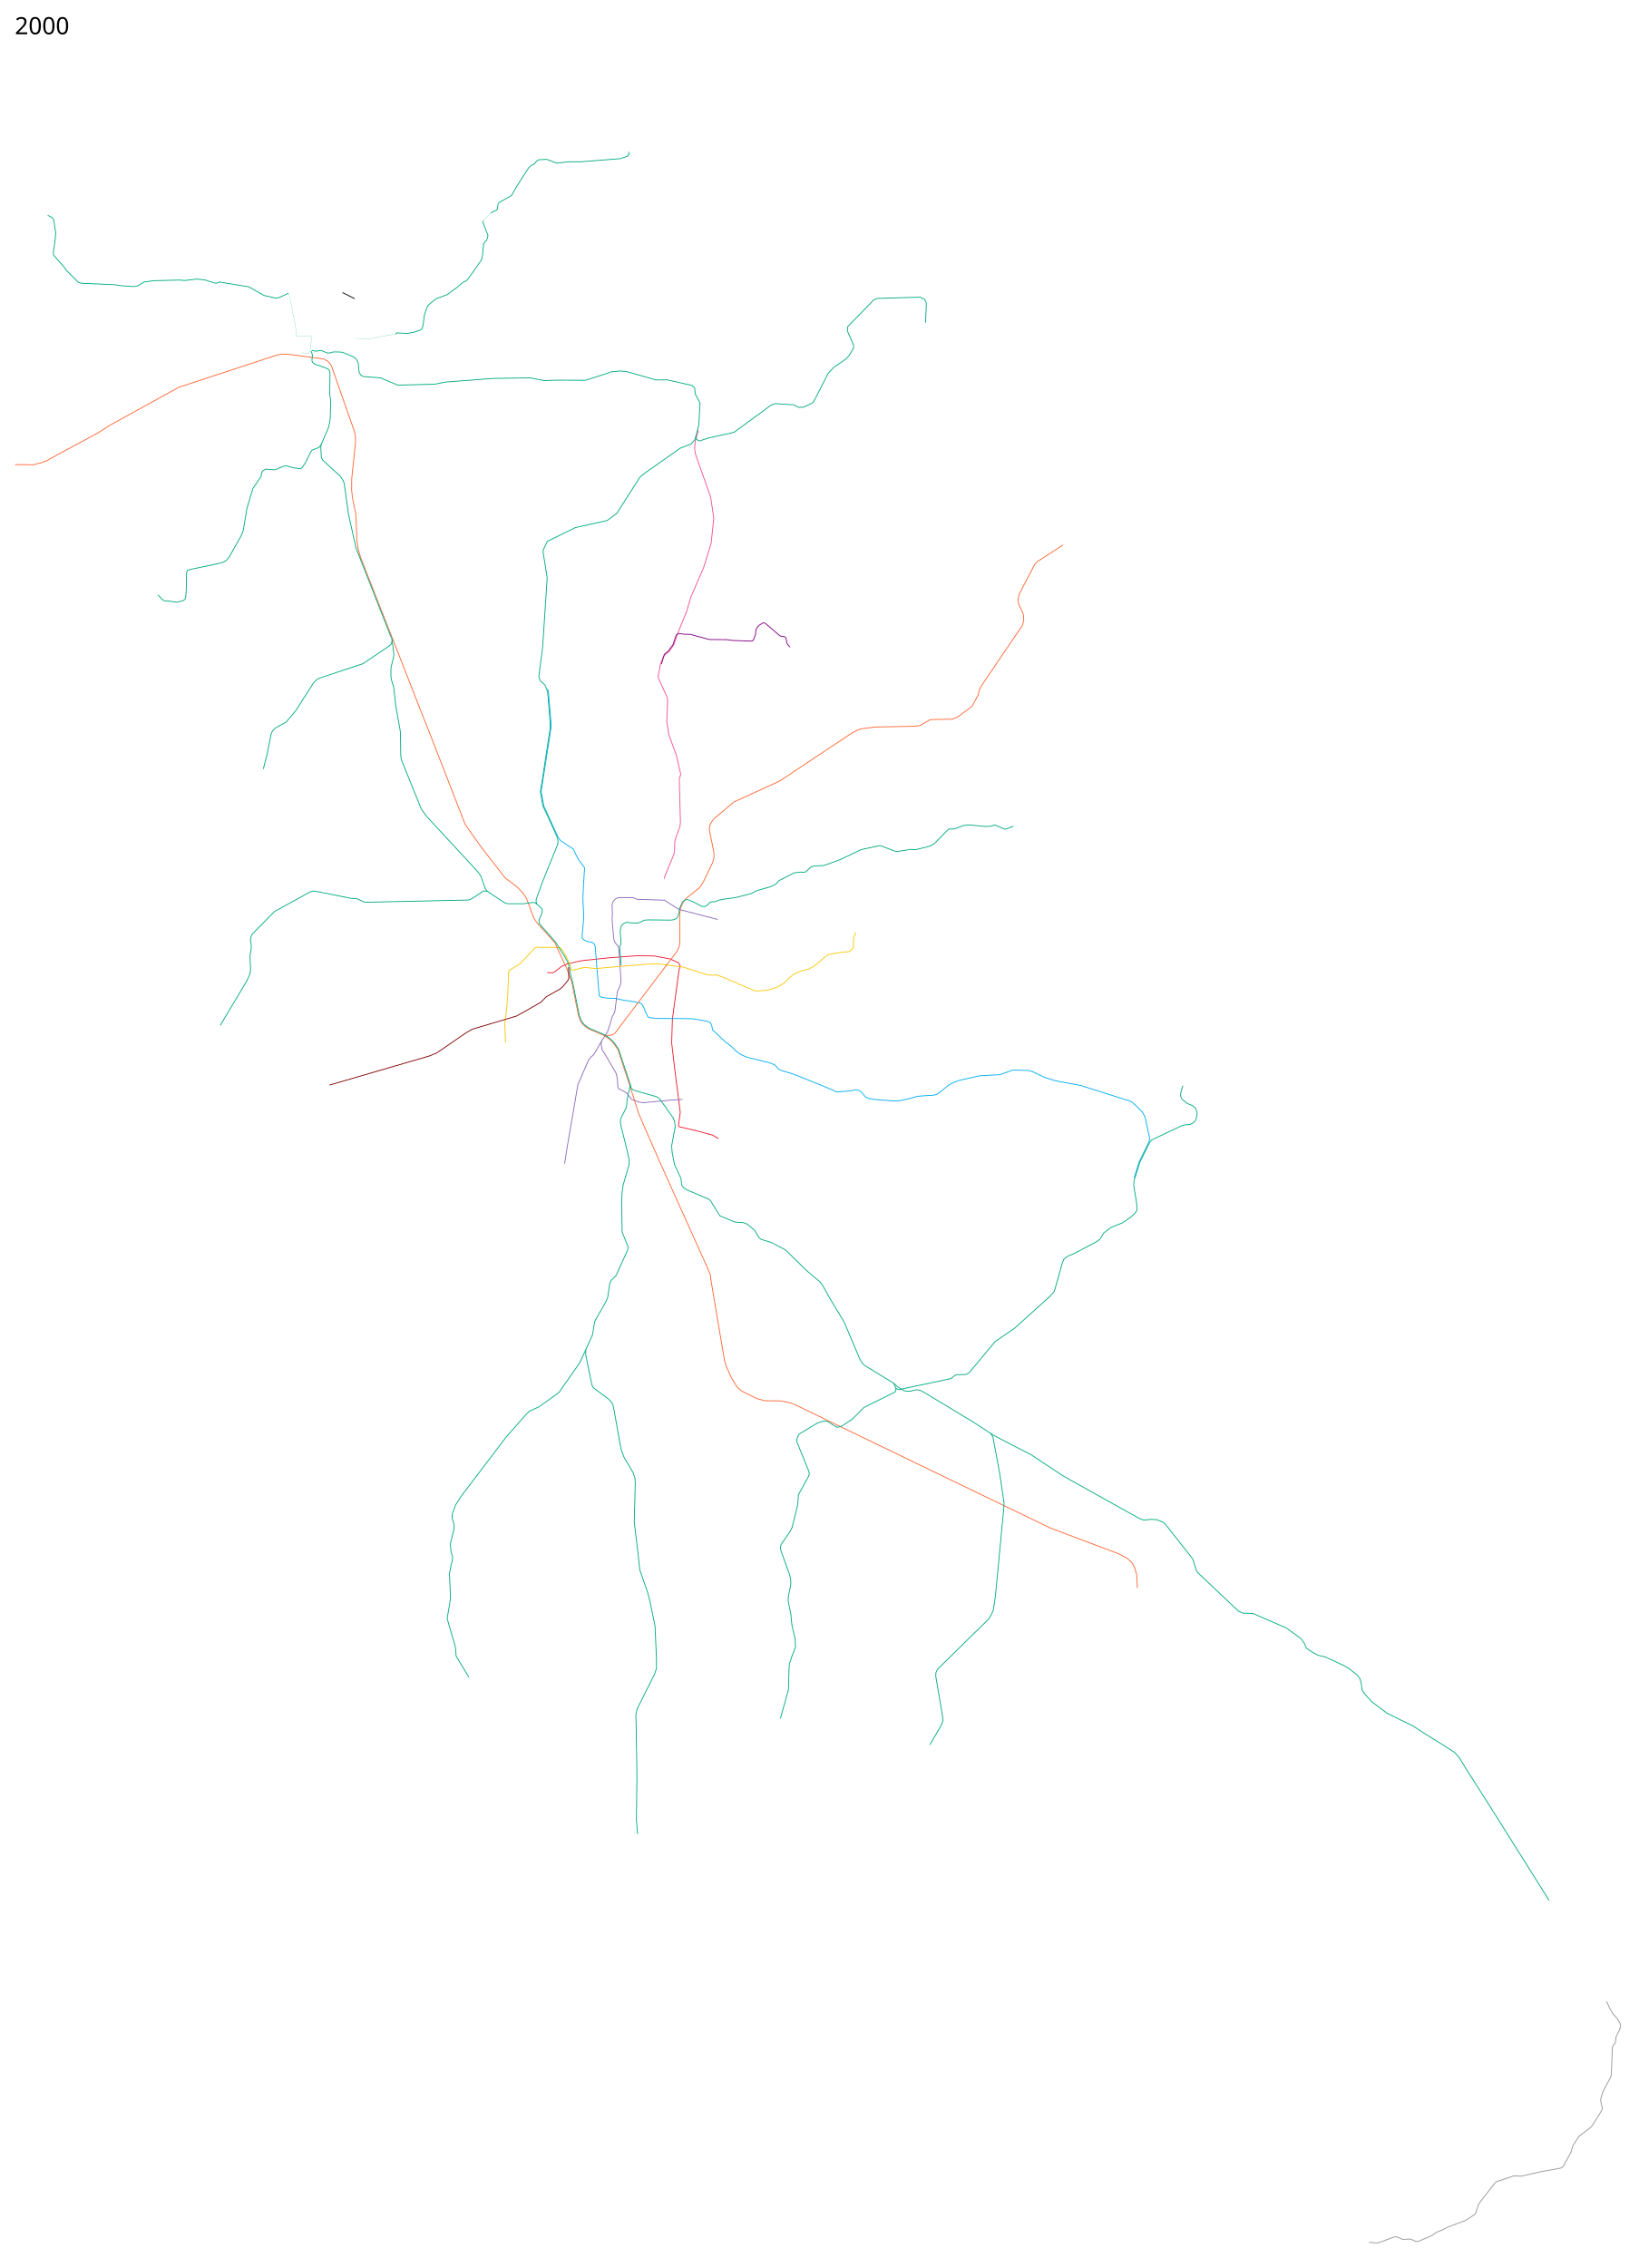
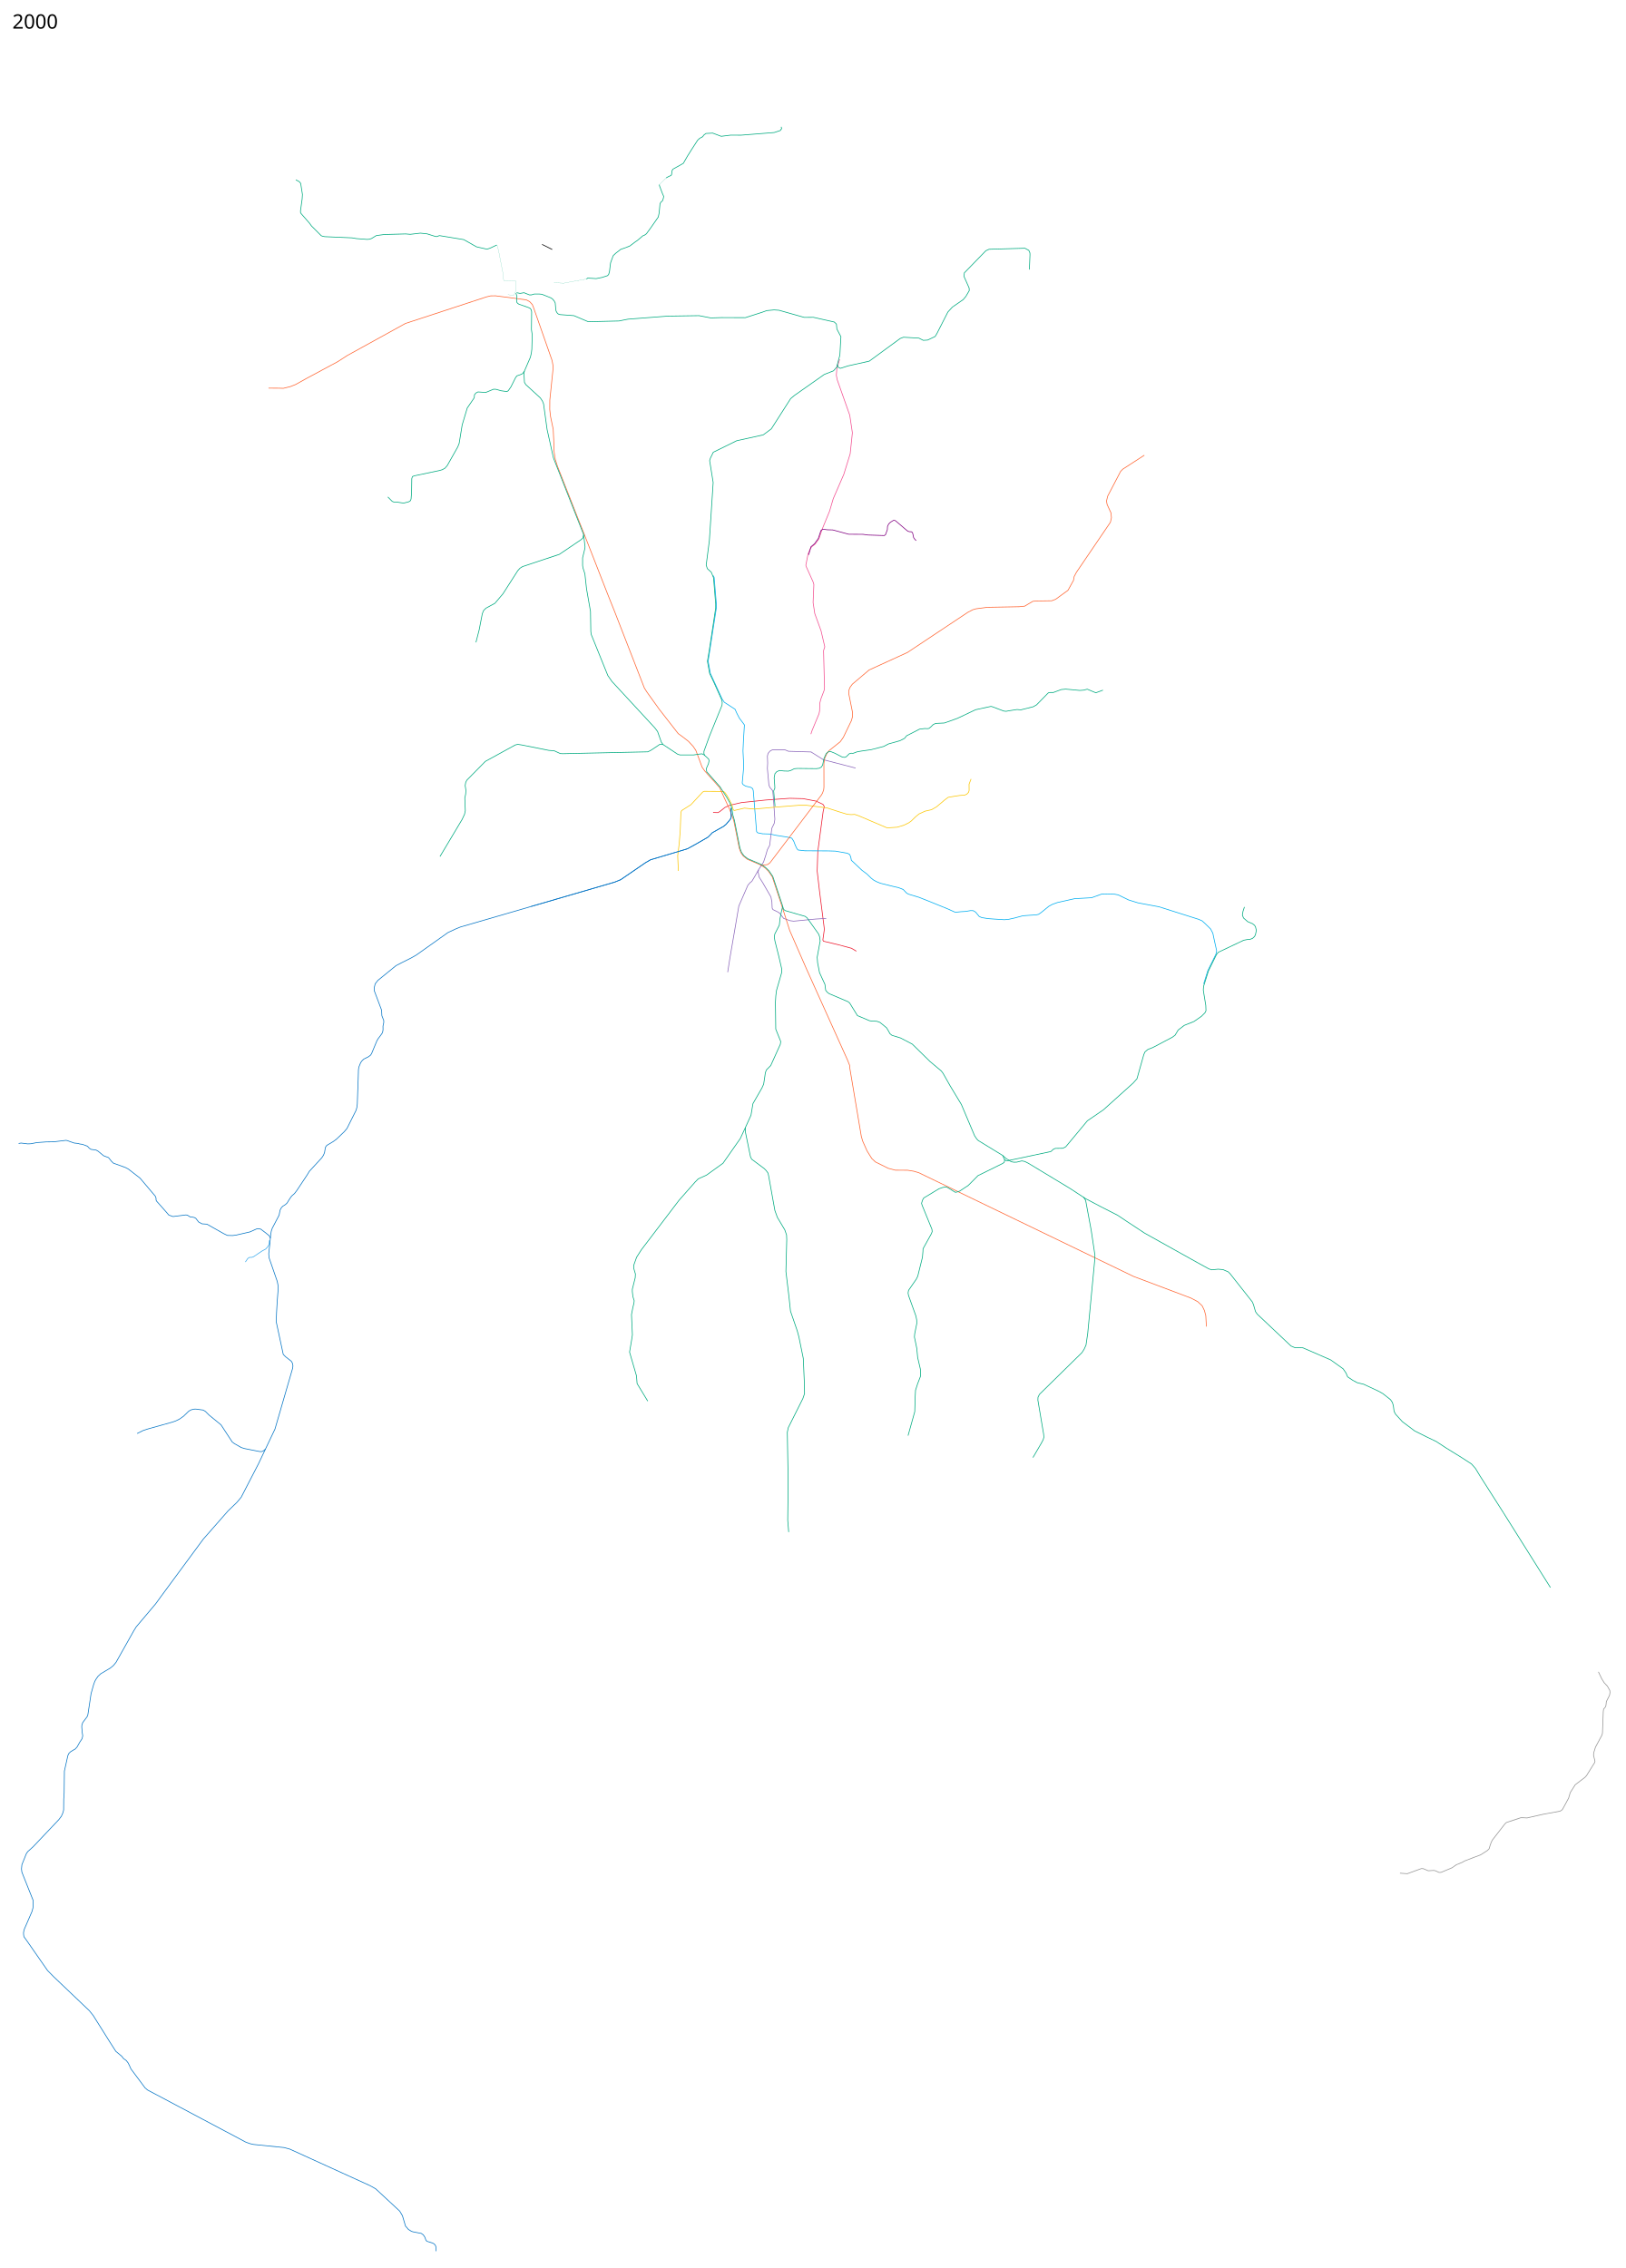
- <svg xmlns="http://www.w3.org/2000/svg" viewBox="0 -1600 9900 13700" width="9900" height="13700">
+ <svg xmlns="http://www.w3.org/2000/svg" viewBox="-1850 -1600 11750 16400" width="11750" height="16400">
  <path d="M4012.5 3708.5l8.5-26 30.5-73.5 20-48.5 4-21 1.5-55 8-31 23.5-62 2.5-24.5-1-36-6-226 9-28-27-115.5-45.5-125-12-79.5 5.5-130.5-5-17.5-49.5-110-3.5-11.5 15.706-80.332 15.984-38.794 10.82-14.338 25.344-20.793 27.12-38.268 23.561-69.475L4148 2095l26-88.5 76.5-176.5 46-148.5 16-152-19-127-90.5-256-6.5-32.5 3.5-47 20-69" fill="none" stroke="#f25091" stroke-width="5" stroke-linejoin="round" />
  <path d="M3305.5 4275l34.5 1 12.5-6.5 39-31 34.5-15.5 84.5-19.5 176-18.5 173-12.5 96.5 2.5 94.5 18 49 23 10 16-8.5 37-38.5 287.5-4.5 142.5 16.5 142 26.5 207.5 9 71-11 77.5 4.5 9 104 24.5 98.5 26.5 35.17 21.218" fill="none" stroke="#ed192e" stroke-width="5" stroke-linejoin="round" />
  <path d="M3307.462 2562.549l5.69 13.75L3329 2765.537l-.206 32.57-59.252 383.081 15.912 87.56L3371 3455.5l15.5 22.5 77.5 50.5 13.5 30 18.5 35.5 24 31.5 12 16.5-6.5 101.5-4 86 4.5 88.5.5 32-10.5 112.5 6 10.5 18.5 11.5 38 9 13.5 9.5 4 15 14 172.5 10 123 8 8.5 34.5 7 55 2 44 9.5 80 12.5 33 8 14.5 23 11 29 12 25 8 8.5 49 5.5 170.5 1 50.5 1.5 87 15.5 16.5 9.5 7.5 19.5 4 21.5 76.5 72.5 35.5 26.5 31.5 30.5 17 13.5 21 11.5 29 12 91 22.5 39.5 9 34 13.5 24.5 26 13.5 7.5 76 23 71 28 134 54.5 53.5 24 11.5 1 33.5-3.5 34-2 35.5-6 19 .5 17.5 10.5 25.5 31 18 8.5 46 7.5 47 3.5 71.5 4.5 31.5-3 40.5-9 61.5-16.5 47-3.5 49-3 17.5-4 19.5-13.5 54.5-44.5 25.5-14 36-13 124.5-28 123.5-7 76-27.5 90.5 2 26 5 75 36.5 67.5 21 152.5 28.5 286 90.5 25 11 19.5 17.5 42 41 16.5 31 8.5 41 19 86-4.75 23.75L6882 5419.5l-29.75 95.25" fill="none" stroke="#00adef" stroke-width="5" stroke-linejoin="round" />
  <path d="M4011.5 3836l91 57.5 233.244 60.486M4123.5 5041l-74.5 4.5-84.5 8-76.5 7.5-26-3.5-46.5-16.5-28-37-14-9.5-35-17-6-10.5-2-46-7-35.5-60-104-25.5-40-6.5-35 3-18 36-55.5 16.5-51 10.5-37 17-32.5 15.5-123 17.5-36 4.5-29-10.5-153.5-4.5-49.5-5-9.5-15-16.5-8-18-11-120.5 2-40-2-49.5 5-20 14-16.5 17-9h91l25 10.5 166.5 5" fill="none" stroke="#8c68bb" stroke-width="5" stroke-linejoin="round" />
  <path d="M3633.5 4690l-27 48-21 35-13 10-15.5 18-65.5 150.5-28.5 167-36 209-16 102.5" fill="none" stroke="#8c68bb" stroke-width="5" stroke-linejoin="round" />
  <path d="M3054.5 4697.5l-5-108.5 10.5-85.5 7.5-90.5 5.5-140 5.5-12 67-42.5 85.5-92 11-4.5 137.5 1 10 6 15 21 15 26 21.5 43.5 10.5 37 8 4 72.5-17 47 5 28.5 1.5 154-14 164-13h56l147.5 19 96.5 31 49 15 28.5 2.5 26-1.5 29.5 10 200.5 85.5 11.5 1.5 66.5-4.5 47.5-14.5 35-17 19.5-14 28.5-28 27-22.5 43.5-20 46.5-10.5 36-20.5 58-49 26.5-20 47.5-8 36.5-5.5 36.5-3 14.5-6.5 12.5-13.5 4-13.5-.5-45 14.5-37.5" fill="none" stroke="#fbc707" stroke-width="5" stroke-linejoin="round" />
  <path d="M91.5 1206.5l77.5.5 29.5 1 50.5-12.5 38-15 77-43L592 1015l69-44.5L1081 739l587-192.5 29.5-7 34.5-.5 105.5 13.5 118 16L1979 581l19.5 21 9 22.5 134 382.5 6.5 36.5v28l-23 222-.5 67 5.5 50 19.5 93.5 4 81 2.5 82.5 8.5 53.5 15.25 49.25 155.25 395 39 98.25 168.107 430.188 49.497 123.744 217.082 557.907 19.799 31.113 87.681 122.33 137.179 176.069 30.405 21.92 43.84 33.941 33.942 36.77 19.092 28.284 14.142 37.477 31.113 84.145 19.799 28.285 107.127 119.5 32.88 72.833 39.244 84.145 30.035 81.282 39.476 199.287 11.974 32.84 17.086 24.69 30.341 23.573 94.783 40.518 32.363 21.184 24.961 24.786 27.363 39.866 73.986 224.915 51.973 163.342 122.506 280.544 295.57 656.195 14.85 37.477 2.121 23.334 82.732 491.44 9.9 33.94 31.819 71.419L4452.5 6777l26.5 25 92.5 46 51.5 13.5 88.5.5 44 7 36 10.5 1554 750.5 415 156.5 49 26 31.5 29.5 16.5 34 10 37.5 4.5 79" fill="none" stroke="#f63" stroke-width="5" stroke-linejoin="round" />
  <path d="M3440.75 4241.5l-11.25-30.75-22-39.75-33.5-52.5-18-28.5-96.5-109.5-3.5-22 15.5-35 5-22.5-3.5-12.5-32.5-30-15-7.5-16.5 1.5-44.5 6.5h-98l-17-5-105.5-70-12.5-17-27.5-77.5-20-26.5-309.5-335-30-43-120-297-3-20.5-2.5-147-28.5-162-12-109-13.5-42.5-3-17.5V2434l16.5-68.5 1-12-10-87.5-216.437-549.841-2.475-7.778-45.255-202.586-25.456-184.909-7.778-19.799-15.203-23.334-106.066-97.227-9.192-16.264-3.536-64.7 2.829-15.203 43.487-100.763 7.071-30.052 3.536-28.284 2.828-103.945-5.657-38.537 1.414-127.28-2.828-15.202-7.425-10.253-14.142-6.718-68.236-24.041-8.485-6.01-5.657-6.718-2.121-9.9 2.828-32.173-7.424-24.749" fill="none" stroke="#00aa7f" stroke-width="5" stroke-linejoin="round" />
  <path d="M3648.624 4654.341l29.626.508 22.451-3.89 16.263-12.374 371.585-489.671 8.485-15.203 8.132-23.688 1.768-18.738-.354-170.06 5.304-36.062 15.202-34.295 17.678-23.688 79.903-63.64 22.981-32.88 57.63-119.5 8.131-28.639v-31.82l-27.224-135.41.707-22.981 8.486-21.92 16.617-22.982L4433.5 3244.5l277-126.5 437-290.5 35.5-18.5 24.5-7 81-10.5 164.5-3 65.57-1.299 39.653-3.965 22.659-13.595 36.254-21.526 27.19-2.266 109.33-1.7 28.323-10.762 89.503-65.145 39.653-71.942 4.531-26.624 16.428-31.156 245.849-361.975 7.364-32.29-2.832-34.554-28.324-61.745-4.532-24.359 8.497-35.688 93.468-179.005 15.861-16.427 155.78-100.832" fill="none" stroke="#f63" stroke-width="5" stroke-linejoin="round" />
  <path d="M3440.75 4241.5l7.25 50 11.5 40 40 201 11.5 31 18 25 27.5 21 94.046 40.225 31.954 21.025 27.412 26.492 27.245 40.183L3806.5 4946l8.5 29 11.5 9.5 84 24.5 60 17 14 10.5 83 116.5 8 20.5 4 31L4058 5322l3 40 14 71.5 29 63 10 21.5 5.5 43 12 14.5 13.5 10 135.5 57.5 12.5 10 56 91 88 37 13 2 39.5 2 22.5 8 47.5 39 12.5 20.5 12 22 14.5 12 62 19 85 44.5 128 125.5 82 69 12.5 16.5 50.5 89.5 82 136 95.5 226 15.5 23.5 11.5 11.5 176.5 108 23.5 21.5 38 23.5 19.5 3.5 20-.5 37-9 21 4 26 13 302 182.5 112 73.5 110 58 121.5 62 65 43.5 130.5 86 106.5 59.5 271.5 151.5 86.5 47.5 20.5 6.5 46.5-4.5 35 3 38 16.5 13 13 160.5 203.5 8.5 19.5 15 51.5 12.5 18 244 230.5 27 11.5 59 1.5 201 87.5 90 64.5 20.5 30 12 28 38 25.5 32 17 46 11 110 51.5 29 16.5 55 43.5 13.5 20 7 23.5 5.5 41.5 10.5 20 49 54 89 67 86 43 70 33.5 72.5 47.5 110 68 72 46.5 29 32.5 32 53 170 267" fill="none" stroke="#00aa7f" stroke-width="5" stroke-linejoin="round" />
  <path d="M3809 4953.5l-7.5 28.5-12.5 62-3 31.5-2 15-32.5 63.5-3.5 23 4.5 27 28.5 113 20.5 89-1 29.5-36.5 126-5 39-3 47.5 2.5 193.5 36 90-3 20-69 153-31 31.5-8 19.5-4.5 32-8 52-12 27-65.5 114-14 83.5-40.5 89.5v32l36.5 178 8.5 18.5 90.5 67.5 13.5 13.5 14.5 19.5 5 22.5 44.5 247.5 18 50 54 91 12.5 36.5 1.5 32-6 232.5 22 182 11 104.5 48.5 141 12 44 32 156.5 8.5 193 .5 62.5-12 35-105.5 210.5-7 33.5 5.5 307.5.5 88-3 240 7 86M3244.5 3863l-5.5-14 .5-16.5 39.5-109 69-170 22-54 1.5-19-3-18.5-59.5-132.5-28.5-59.5-16-88.5 13.5-80 46-304V2766l-15.5-188.5-16-39.5-28.5-26-8.5-25.5 23-177.5 27.5-420-25.5-158 5-17 21.5-44 169-83 192-42.5 58.5-43.5 139.5-218.5 28-23.5 215.5-151.5 66.5-26 23-27 23-87 7.5-133-29-55-3.5-36-15.5-15-151-34-66.5.5-182-51.5-35.5-2.5-53.5 5-31.5 11.5-123 39.5-172.5-.5-77 2.5-85-16.5-227.5 3.5-286.5 22-65 13-222 5.5-103.5-44-99-7.5-14-4-9-9-7.5-13.5-2-14-4-44-7.5-14.5-12.5-14.5-11-7.5-65-26-20-2h-35l-22 6.5h-13l-40-16-15.5 3-13 2-25-5M3753.357 4230.64l-9.9-111.724 8.485-19.092-.707-18.384-4.242-56.569 5.657-30.405L3765 3980.5l19.5-9 33.5 3.5 32 1 19-5.5 23.5-12 23-2 137 1.5 21-3 15-8.5 9-15 10-48 16-35 15-12 16-2.5 32 13 53 27.5 16.5 2 11.5-4 23-22.5 13.5-3.5 13 1 10-3.5 19.5-7.5 31-5.5 70-10 91.5-23.5 34-18 83.5-23.5 33-17 15-18.5 93.5-48 38-4.5 20 1 10.5-2 14-11.5 16.5-16.5 18-8 62.5-3 94-33.5 132-62.5 110.5-24 11 2.5 81.5 31 17.5 2 18-3.5 61-9.5 27 2.5 90-22.5 24.5-14 80.5-82.5 7-5.5 9.5-1h23.5l58-21.5 32-3 101 9.5 28.5-2 26-7 62 26 51.5-19" fill="none" stroke="#00aa7f" stroke-width="5" stroke-linejoin="round" />
  <path d="M4203 1037l7.5 19 15.5 7.5 54-17.5 154.5-34.5 224-164 23.5-9 111.5 6.5 31.5 16 31.5-2 54.5-26 13-22 79-155 32.5-35.5 78-54 19-22.5 25-42.5-1-19-37-83.5 2.5-26 155.5-160 23-10.5L5560 195l28 15.5 8 18.5.5 14.5L5592 349M7147 4958.5l-10.5 31.5-4.5 27 8.5 21.5 30 26 35.5 15 14.5 12 6.408 10.993 6.364 25.456-6.718 30.76-6.364 13.08-14.849 13.79-18.385 7.07-21.213 1.415-24.395 4.95-183.494 86.974-12.85 16.099L6887 5420l-35.5 112.5-2 26.5 4.5 29 13.5 82 1.5 38.5-7.5 15-25.5 25.5-54 37.5-70 28-44 33.5-22.5 37.5-19.5 14.5-142 75-35 13.5-20.5 17-9 19.5-49.5 175.5-27.5 31-215 193.5-116 79.5-156 187.5-20.5 11-55 1-14 6-19 17-310.5 66h-12l-12-7.5M5399.5 6756l13 29.5v10.5l-3.5 10.5-14 8.5-174.5 86-21 21.5-49.5 49.5-62 41-17 6-14.5 2.5-59.5-36.5-15.5-1.5-17 3.5-26 9-110 66.5-9 16-7 23 4.5 14.5 70.5 172.5 2 17.5-7 17-59 106.5-1 21.5-3.5 40.5-34 137-11 22-55.5 80-3.5 19 3.5 18.5 53 147.5 6 29.5.5 25.5-15 74.5-2 23.5 4.5 20.5 12.5 61 6.5 66.5 19.5 83.5 2 49-22 57.5-15 46.5-2.5 47-3 107.5L4715 8781M3539 6553.5l-37 79.5-125 178.5-119.5 86-59.5 27-23.5 24-115.5 131-272 357.5-34.5 54-21 59 .5 22 12 40.5-1.5 26.5-21 83.5v17l4.5 37.5 9 28.5-2 18.5-7.5 30-10 52 6.5 146-6 40-14.5 85 50 171.5 4.5 56 77 127M5984 7056.5l15 24 40 215 27 180.5-1 31-51 534-12.5 85.5-13.5 29.5-15.5 24.5-307.5 302-10.5 21-1 20.5 41.5 245.5 2 23-5.5 19-14.5 27-59 101M1940.931 1084.359L1928 1102l-18 8-23.5 8-9.5 13.5-32.5 65-19.5 28.5-10 6.5-42.5-6-37-10.5-17.5-.5-56.5 23.5-56-4-15 8-10 12.5-2 22-50.5 74-36.5 122-22 134-10.5 26-75.5 134-16.5 19-19.5 11-23 6.5-181 38-12 5.5-4.5 15-1.5 101.5-3.5 44.5-4 12.5-13 8.5-37 9.5-53-8h-18l-11.5-4.5-31.5-32" fill="none" stroke="#00aa7f" stroke-width="5" stroke-linejoin="round" />
-   <path d="M3435 4242.25l1.5 65.75-6.5 16.25-30.75 36.5-18 14.75-80.5 45.25-31.75 32.5-92 53-56.968 31.265L2853.5 4617l-36.5 21-179.5 123-43 17.5-604 176" fill="none" stroke="maroon" stroke-width="5" stroke-linejoin="round" />
-   <text x="89.453" y="-1393.039" style="line-height:125%;-inkscape-font-specification:Sans" font-weight="400" font-size="144px" font-family="Sans" letter-spacing="0" word-spacing="0">
-     <tspan x="89.453" y="-1393.039">2000</tspan>
+   <path d="M3435 4242.25l1.5 65.75-6.5 16.25-30.75 36.5-18 14.75-80.5 45.25-31.75 32.5-92 53-56.968 31.265L2853.5 4617l-36.5 21-179.5 123-43 17.5-604 176" fill="none" stroke="#0776c5" stroke-width="5" stroke-linejoin="round" />
+   <text x="-1760.547" y="-1393.039" style="line-height:125%;-inkscape-font-specification:Sans" font-weight="400" font-size="144px" font-family="Sans" letter-spacing="0" word-spacing="0">
+     <tspan x="-1760.547" y="-1393.039">2000</tspan>
  </text>
-   <text x="89.453" y="11997.961" style="line-height:125%;-inkscape-font-specification:Sans" font-weight="400" font-size="144px" font-family="Sans" letter-spacing="0" word-spacing="0" />
+   <text x="-1760.547" y="14697.961" style="line-height:125%;-inkscape-font-specification:Sans" font-weight="400" font-size="144px" font-family="Sans" letter-spacing="0" word-spacing="0" />
  <path d="M1331 4593.5l160.5-269 17-36.5 5.5-26-3.5-91 6-28.5 2-27-5.5-35 4-23 8-16 134-136 216-118.5 18-4.5 27 4 198 39.5 39 3 43.5 20 18.5 1 615-13.5 22.5-11.5 64.5-43h8.5l14.5 2" fill="none" stroke="#00aa7f" stroke-width="5" stroke-linejoin="round" />
  <path d="M3996.214 2411.906l17.324-59.043 25.102-20.86 27.577-38.184 18.739-57.276 14.142-9.899 32.527 4.243 39.244 1.06 114.905 31.113 103.945.707 35.355 4.95 117.734 3.889 8.838-5.657 13.435-36.416 1.415-23.688 8.131-17.678 13.435-13.081 22.981-14.142 8.84 1.414 6.717 4.243 72.832 62.225 14.849 12.02 13.788 3.183h10.607l7.071 4.95 3.182 7.424 6.364 30.052 8.485 12.021 9.9 9.9" fill="none" stroke="purple" stroke-width="5" stroke-linejoin="round" />
  <path d="M2369.5 2266l-5.5 24-11 11-159 107.5-266 88.5-18.5 11.5-16.5 18.5-106.5 166.5-58.5 69-64.5 35-17 17-9.5 23-23 118-23.032 89.432" fill="none" stroke="#00aa7f" stroke-width="5" stroke-linejoin="round" />
  <path d="M2069.186 167.315l73.258 36.854" fill="none" stroke="#000" stroke-width="5" stroke-linejoin="round" />
  <path d="M2399 411l-9 6.5-98.5 17.5-65.017 12.458-71.822-2.543" fill="none" stroke="#00aa7f" stroke-width="1px" stroke-linejoin="round" />
  <path d="M288.5-299.495l24.748 12.728 10.607 12.728 12.728 80.61-2.121 31.82-12.021 86.267.707 14.85 9.9 12.02 53.74 61.518 15.556 21.213 70.003 70.004 9.9 4.243 16.263 2.828 195.869 8.485 33.941 5.657 76.368 5.657 16.263-1.414 14.85-4.95 34.647-21.213 56.569-7.778 156.27-4.243 32.527 2.829 73.54-8.486 48.083 4.95 60.811 19.092 10.607.707 17.677-7.071 176.07 28.991 92.63 52.326 75.661 16.97 23.335-7.777 47.097-22.481" fill="none" stroke="#00aa7f" stroke-width="5" stroke-linejoin="round" />
  <path d="M1737.28 172.933l4.045-1.348 2.247 1.124 10.562 38.201 30.786 157.751 6.517 58.201 2.023 2.248 86.29 3.82 2.472 3.146-6.067 75.28-11.236 22.471-4.27 2.023-38.65-5.169" fill="none" stroke="#00aa7f" stroke-width="1px" stroke-linejoin="round" />
  <path d="M2390 417.5l9-6.5 33.733 1.818 26.695 1.907 43.22-8.581 39.407-12.712 8.263-8.58 6.356-22.564 3.813-32.733 3.814-28.602 10.487-29.555 8.58-22.881 17.162-16.526 37.182-28.919 28.602-9.852 36.864-14.3 38.453-28.92 17.48-12.076 38.77-33.051 11.123-4.132 13.666-9.533 30.826-41.95 55.614-79.767 6.356-29.555 6.356-67.372 7.31-11.759 10.805-9.216 6.355-19.703 1.907-12.077-9.534-21.61-20.656-54.979-.79-8.394m48.459-48.173l20.975-11.759 13.347-5.085 5.403-6.991 3.178-28.284 6.991-11.759 60.381-33.368 14.937-9.216 28.284-49.577 27.648-44.173 47.034-72.776L3208.792-600l21.293-11.44 8.898-12.395 15.254-11.123 48.305-2.542 61.653 23.2 68.644-8.581 74.682.317 239.619-19.067 38.453-12.712 6.356-2.225 5.085-9.216 4.131-2.542-3.178-14.619" fill="none" stroke="#00aa7f" stroke-width="5" stroke-linejoin="round" />
  <path d="M2917.219-265.174v0l48.459-48.173" fill="none" stroke="#00aa7f" stroke-width="1px" stroke-linejoin="round" />
  <path d="M8271.61 11945.021l52.754 3.814 59.11-21.61 42.903-15.572 13.03.635 36.546 15.254 40.043-2.542 11.44 2.542 26.378 12.077 14.3-.318 80.403-33.687 29.873-21.292 41.313-16.843 19.068-10.805 66.42-25.742 48.623-18.114 50.53-32.415 11.758-12.395 7.309-24.47 8.263-23.199 8.898-16.525 87.712-112.818 9.534-10.17 6.991-3.495 100.106-33.369h15.254l29.556 1.589 115.995-26.377 122.034-22.246 11.441-6.038 7.31-7.627 8.58-15.255 35.593-65.783 11.758-39.725 35.911-56.886 69.28-52.754 12.394-13.029 8.58-13.984 51.166-81.991 1.271-8.898-3.496-14.619-6.356-25.742v-10.805l2.225-13.029 11.44-37.182 47.352-88.03 3.178-14.301 5.72-154.449 2.543-18.115 12.712-14.936 3.813-9.216 1.907-16.526 1.59-13.665 5.402-11.44 12.394-24.153 5.402-11.758 3.178-19.068-1.589-14.301-17.478-30.826-23.517-25.424-17.797-28.602-23.517-49.576" fill="none" stroke="#959595" stroke-width="5" stroke-linejoin="round" />
  <path d="M9019 9338l340.044 541.332" fill="none" stroke="#00aa7f" stroke-width="5" stroke-linejoin="round" />
+   <path d="M-76.013 7525.625l16.915-24.958 11.416-8.23 19.31-.768 11.233-4.223 61.358-41.211 26.172-14.14 13.127-14.028 12.086-19.782 2.294-29.841" fill="none" stroke="#3faced" stroke-width="5" stroke-linejoin="round" />
+   <path d="M3435 4242.25l1.5 65.75-6.5 16.25-30.75 36.5-18 14.75-80.5 45.25-31.75 32.5-92 53-56.968 31.265L2853.5 4617l-36.5 21-179.5 123-43 17.5-604 176-511.812 148.712-36.023 14.826-54.19 25.445-229.357 162.792-36.696 20.877-63.126 31.51-46.065 23.793-131.084 106.573-19.691 25.024-5.71 23.832-1.261 24.927 53.26 141.591 2.04 40.121 13.631 34.822v15.07l-5.49 25.79.307 24.915-1.776 13.161-4.96 13.637-10.948 15.46-17.117 22.393-9.42 15.914-38.844 93.541-7.644 11.215-15.153 11.18-33.206 16.626-11.854 11.115-10.754 14.5-13.033 32.128-2.958 18.759-2.25 73.363-6.267 175.627-3.26 25.298-6.128 20.914-21.666 43.389-43.414 86.468-20.293 24.154-55.19 52.82-23.406 17.543-40.797 24.19-10.557 8.24-6.083 11.881-5.912 35.556-7.612 18.736-12.009 18.783-90.161 97.933-16.404 27.067-74.89 112.664-16.007 21.027-20.643 18.197-9.53 13.137-11.93 18.215-10.871 18.339-11.778 11.238-20.9 13.309-10.001 11.178-8.786 16.818-7.038 36.24-49.522 94.56-6.811 20.4-4.297 24.906-7.724 79.332-6.52 59.369 2.136 28.542 59.452 171.778 5.487 28.51 1.293 24.654-6.976 88.863-4.87 83.385-2.422 66.302 50.766 235.784 15.728 16.292 43.216 34.008 8.271 15.328 2.743 17.482-1.777 16.219-127.982 440.84-119.525 251.607-124.527 241.082-20.603 25.148-12.482 14.143-62.185 59.957-179.336 204.395-302.517 410.282-41.303 56.884-140.871 166.988-17.791 28.796-128.238 227.897-19.102 22.855-21.736 17.945-68.7 40.952-19.695 17.991-13.058 18.332-10.902 18.662-9.23 26.074-17.786 63.403-23.105 152.499-5.718 14.57-30.961 41.02-6.306 17.533-1.25 13.209 3.073 40.094 4.088 25.701-4.696 20.833-17.672 26.555-17.903 32.488-13.895 15.514-15.401 8.718-19.56 12.161-11.081 11.007-7.363 15.814-25.082 111.908-1.795 158.221-2.969 45.205-.7 77.325-4.724 19.548-11.613 26.504-19.048 25.007-185.071 195.304-39.312 35.614-9.9 14.628-32.023 79.515-3.05 31.245 2.898 23.092 81.21 203.742.724 26.998-1.976 27.941-7.087 26.135-56.716 130.675-4.381 21.747.637 14.057 2.29 15.153 21.864 30.447 148.657 213.732 46.458 47.126 256.056 243.854 27.605 34.264 121.82 193.999 41.942 65.585 42.72 35.424 13.254 16.987 20.03 14.605 13.23 17.103 9.583 19.584 10.292 23.293 69.88 93.439 31.875 43.188 18.308 15.797 711.33 377.541 30.138 10.681 23.85 5.541 222.083 22.574 41.035 11.148 580.422 264.332 40.767 23.02 173.623 160.966 19.707 33.439 22.178 74.772 20.541 23.845 21.682 13.852 12.575 3.976 59.172 11.395 14.68 10.569 11.473 17.208 8.433 23.477 8.392 6.483 39.66 12.394 11.206 6.488 8.219 10.219 4.183 11.512.42 30.289" fill="none" stroke="#0776c5" stroke-width="5" stroke-linejoin="round" />
+   <path d="M105.326 7353.237l-8.814-17.417-25.548-20.849-35.755-26.933-16.09-3.534-13.987 1.933-48.931 21.85-98.56 22.638-26.055 3.363-37.981-1.042-25.539-12.416-121.998-68.793-35.398-2.466-24.847-13.519-20.242-26.171-9.752-5.635-12.367-2.863-17.781-1.52-21.343-13.224-11.159-1.424-92.855 11.737-29.924-10.891-20.78-24.351-68.732-77.521-2.744-8.56v-11.893l-5.189-13.802-110.167-130.425-85.178-66.22-21.003-11.005-86.606-31.416-13.454-12.753-21.79-27.252-35.746-13.712-40.369-33.23-14.42-7.866-35.983-4.92-12.44-7.981-13.81-15.014-36.825-13.425-18.757-2.534-11.396-3.607-28.742-3.26-26.755-9.265-22.906-8.294-9.397-1.947-88.45 10.55-55.165.807-43.349 3.18-24.067 1.755-42.804 8.376-22.903.993-24.78-3.184-23.347-2.724-17.789 3.04M-858.597 8765.791l42.82-21.347 33.633-11.215 180.853-50.723 20.872-7.4 27.57-13.281 30.171-21.349 36.762-35.743 16.039-9.478 21.066-5.586 15.157-.48 52.014 6.977 16.539 9.629 25.703 25.864 87.132 71.267 81.418 124.342 16.485 12.19 48.457 27.698 23.775 7.438 108.096 21.338 15.44.796 12.625-5.36 15.451-13.703" fill="none" stroke="#0776c5" stroke-width="5" stroke-linejoin="round" />
</svg>
